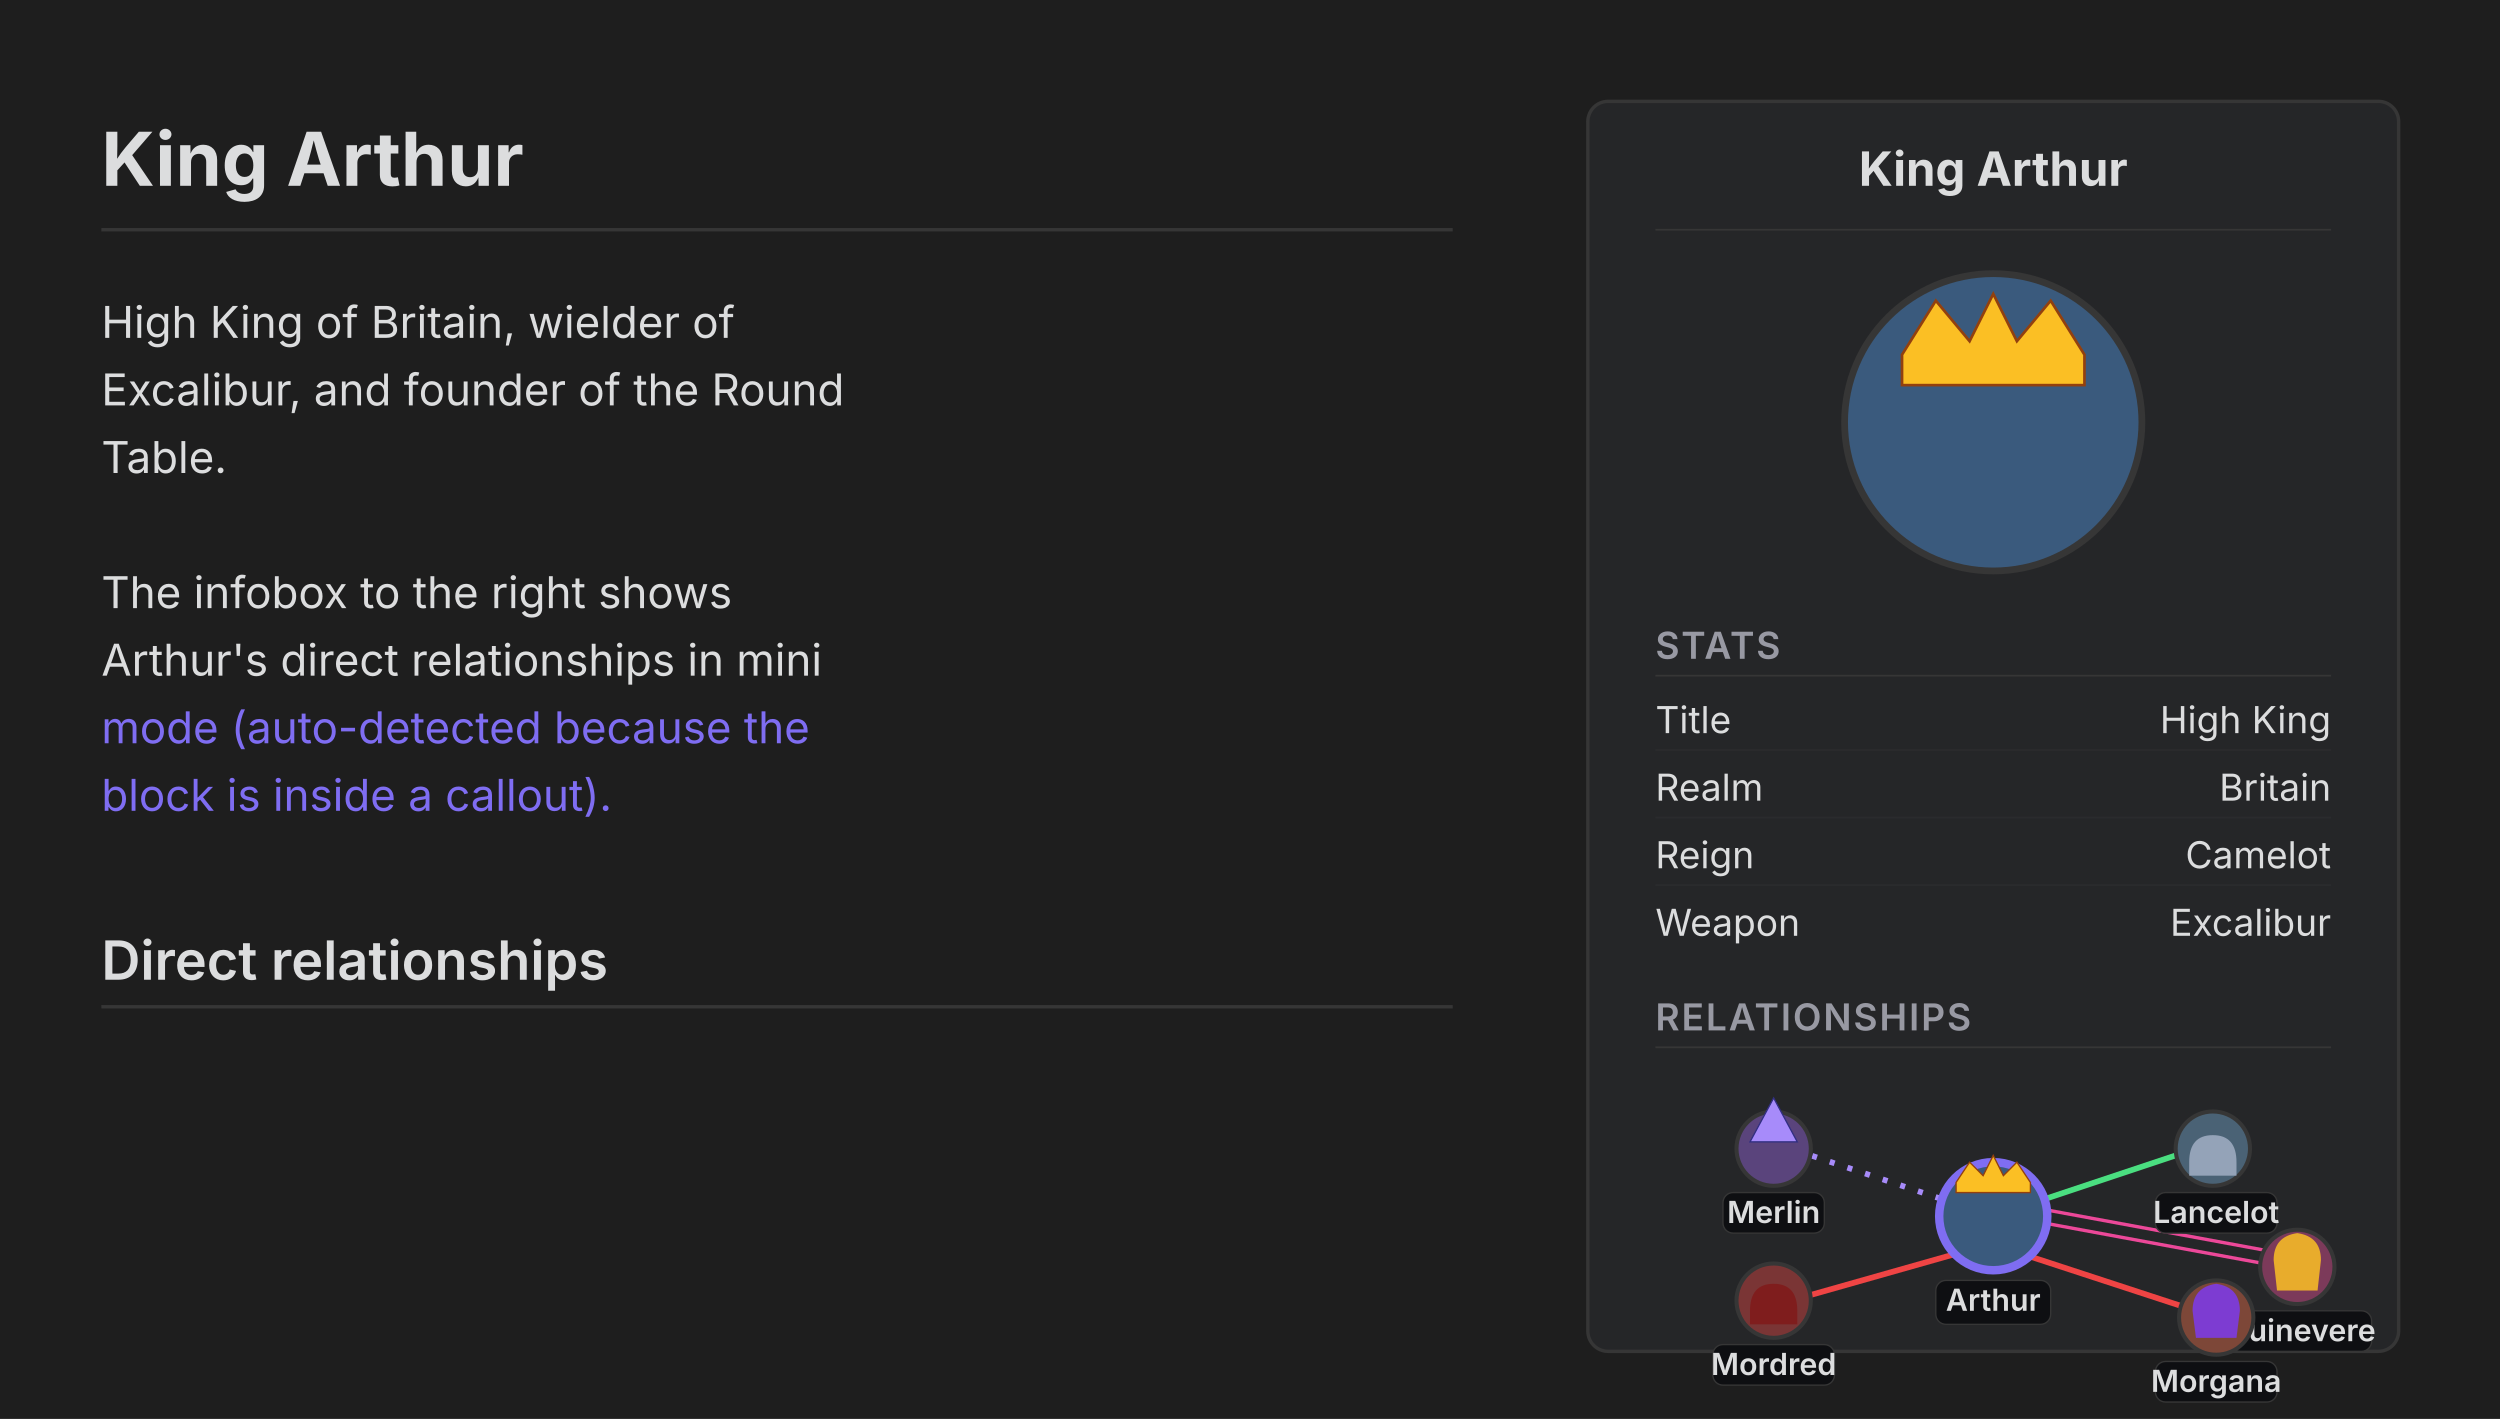
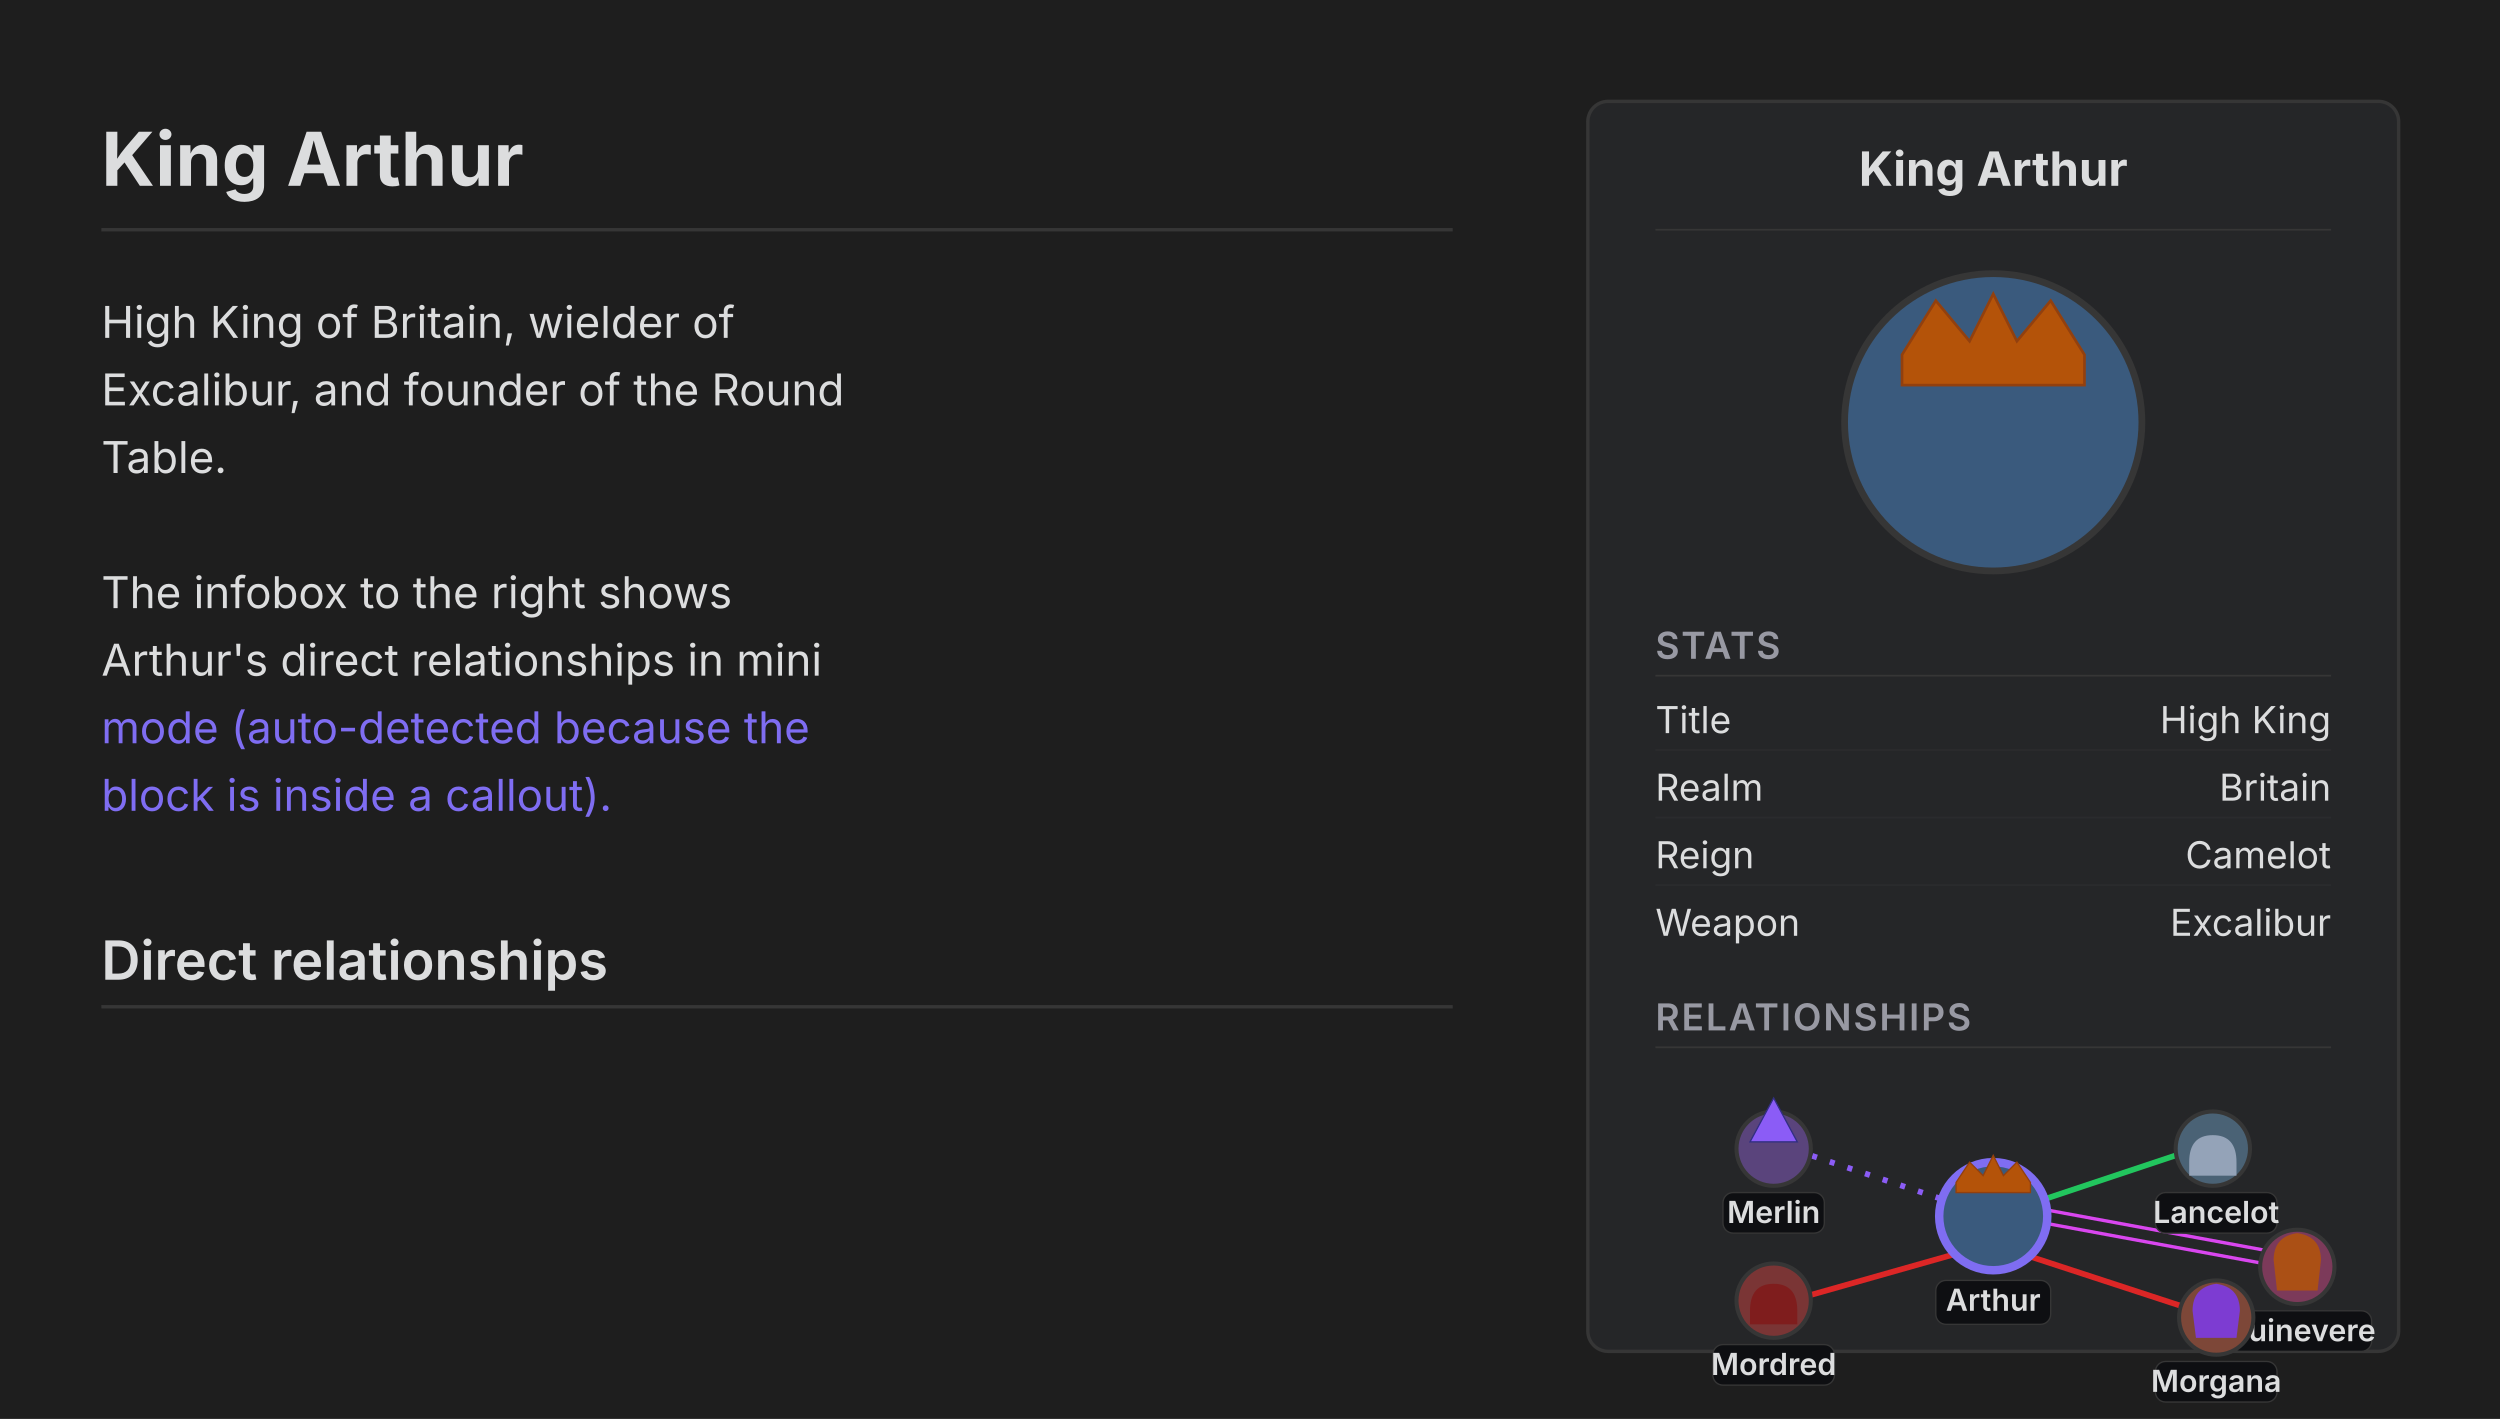
<svg xmlns="http://www.w3.org/2000/svg" viewBox="0 0 740 420" width="740" height="420" font-family="-apple-system, BlinkMacSystemFont, 'Segoe UI', sans-serif">
  <rect width="740" height="420" fill="#1e1e1e" />
  <g font-family="-apple-system, 'Segoe UI', sans-serif" fill="#dcddde">
    <text x="30" y="55" font-size="22" font-weight="700">King Arthur</text>
    <line x1="30" y1="68" x2="430" y2="68" stroke="#363636" stroke-width="1" />
    <text x="30" y="100" font-size="13">High King of Britain, wielder of</text>
    <text x="30" y="120" font-size="13">Excalibur, and founder of the Round</text>
    <text x="30" y="140" font-size="13">Table.</text>
    <text x="30" y="180" font-size="13">The infobox to the right shows</text>
    <text x="30" y="200" font-size="13">Arthur's direct relationships in mini</text>
    <text x="30" y="220" font-size="13" fill="#7f6df2">mode (auto-detected because the</text>
    <text x="30" y="240" font-size="13" fill="#7f6df2">block is inside a callout).</text>
    <text x="30" y="290" font-size="16" font-weight="600">Direct relationships</text>
    <line x1="30" y1="298" x2="430" y2="298" stroke="#363636" stroke-width="1" />
  </g>
  <g>
    <rect x="470" y="30" width="240" height="370" rx="6" fill="#252628" stroke="#363636" stroke-width="1" />
    <text x="590" y="55" text-anchor="middle" font-size="14" font-weight="700" fill="#dcddde">King Arthur</text>
    <line x1="490" y1="68" x2="690" y2="68" stroke="#363636" stroke-width="0.5" />
    <circle cx="590" cy="125" r="44" fill="#3a5a7d" stroke="#363636" stroke-width="2" />
-     <path d="M563,105 L573,89 L583,101 L590,87 L597,101 L607,89 L617,105 L617,114 L563,114 Z" fill="#fbbf24" stroke="#92400e" stroke-width="0.8" />
+     <path d="M563,105 L573,89 L583,101 L590,87 L597,101 L607,89 L617,105 L617,114 L563,114 Z" fill="#b45309" stroke="#92400e" stroke-width="0.8" />
    <text x="490" y="195" font-size="11" font-weight="600" fill="#9899a3" letter-spacing="0.05em">STATS</text>
    <line x1="490" y1="200" x2="690" y2="200" stroke="#363636" stroke-width="0.5" />
    <g font-size="11" fill="#dcddde">
      <text x="490" y="217">Title</text>
      <text x="690" y="217" text-anchor="end">High King</text>
      <line x1="490" y1="222" x2="690" y2="222" stroke="#2a2b2d" stroke-width="0.5" />
      <text x="490" y="237">Realm</text>
      <text x="690" y="237" text-anchor="end">Britain</text>
      <line x1="490" y1="242" x2="690" y2="242" stroke="#2a2b2d" stroke-width="0.5" />
      <text x="490" y="257">Reign</text>
      <text x="690" y="257" text-anchor="end">Camelot</text>
      <line x1="490" y1="262" x2="690" y2="262" stroke="#2a2b2d" stroke-width="0.5" />
      <text x="490" y="277">Weapon</text>
      <text x="690" y="277" text-anchor="end">Excalibur</text>
    </g>
    <text x="490" y="305" font-size="11" font-weight="600" fill="#9899a3" letter-spacing="0.05em">RELATIONSHIPS</text>
    <line x1="490" y1="310" x2="690" y2="310" stroke="#363636" stroke-width="0.5" />
    <g transform="translate(490, 320)">
-       <line x1="100" y1="40" x2="40" y2="20" stroke="#a78bfa" stroke-width="1.7" stroke-dasharray="1.5 4" />
-       <line x1="100" y1="40" x2="160" y2="20" stroke="#4ade80" stroke-width="1.7" />
-       <line x1="115" y1="38" x2="180" y2="50" stroke="#ec4899" stroke-width="1" />
-       <line x1="115" y1="42" x2="180" y2="54" stroke="#ec4899" stroke-width="1" />
-       <line x1="100" y1="48" x2="40" y2="65" stroke="#ef4444" stroke-width="1.7" />
-       <line x1="105" y1="50" x2="160" y2="68" stroke="#ef4444" stroke-width="1.7" />
+       <line x1="100" y1="40" x2="40" y2="20" stroke="#8b5cf6" stroke-width="1.7" stroke-dasharray="1.5 4" />
+       <line x1="100" y1="40" x2="160" y2="20" stroke="#22c55e" stroke-width="1.7" />
+       <line x1="115" y1="38" x2="180" y2="50" stroke="#d946ef" stroke-width="1" />
+       <line x1="115" y1="42" x2="180" y2="54" stroke="#d946ef" stroke-width="1" />
+       <line x1="100" y1="48" x2="40" y2="65" stroke="#dc2626" stroke-width="1.7" />
+       <line x1="105" y1="50" x2="160" y2="68" stroke="#dc2626" stroke-width="1.7" />
      <circle cx="100" cy="40" r="16" fill="#3a5a7d" stroke="#7f6df2" stroke-width="2.5" />
-       <path d="M89,30 L93,24 L97,28 L100,22 L103,28 L107,24 L111,30 L111,33 L89,33 Z" fill="#fbbf24" stroke="#92400e" stroke-width="0.4" />
+       <path d="M89,30 L93,24 L97,28 L100,22 L103,28 L107,24 L111,30 L111,33 L89,33 Z" fill="#b45309" stroke="#92400e" stroke-width="0.4" />
      <rect x="83" y="59" width="34" height="13" rx="3" fill="#0e0f12" stroke="#363636" stroke-width="0.4" />
      <text x="100" y="68" text-anchor="middle" font-size="9" font-weight="600" fill="#dcddde">Arthur</text>
      <circle cx="35" cy="20" r="11" fill="#5a447c" stroke="#363636" stroke-width="1.2" />
-       <path d="M28,18 L35,5 L42,18 Z" fill="#a78bfa" stroke="#312e81" stroke-width="0.4" />
+       <path d="M28,18 L35,5 L42,18 Z" fill="#8b5cf6" stroke="#312e81" stroke-width="0.4" />
      <rect x="20" y="33" width="30" height="12" rx="3" fill="#0e0f12" stroke="#363636" stroke-width="0.4" />
      <text x="35" y="42" text-anchor="middle" font-size="9" font-weight="600" fill="#dcddde">Merlin</text>
      <circle cx="165" cy="20" r="11" fill="#4a6275" stroke="#363636" stroke-width="1.2" />
      <path d="M158,24 Q158,16 165,16 Q172,16 172,24 L172,28 L158,28 Z" fill="#94a3b8" />
      <rect x="148" y="33" width="36" height="12" rx="3" fill="#0e0f12" stroke="#363636" stroke-width="0.4" />
      <text x="166" y="42" text-anchor="middle" font-size="9" font-weight="600" fill="#dcddde">Lancelot</text>
      <circle cx="190" cy="55" r="11" fill="#7c3a5a" stroke="#363636" stroke-width="1.2" />
-       <path d="M183,53 Q183,46 190,45 Q197,46 197,53 L196,62 L184,62 Z" fill="#fbbf24" opacity="0.85" />
+       <path d="M183,53 Q183,46 190,45 Q197,46 197,53 L196,62 L184,62 Z" fill="#b45309" opacity="0.85" />
      <rect x="170" y="68" width="42" height="12" rx="3" fill="#0e0f12" stroke="#363636" stroke-width="0.4" />
      <text x="191" y="77" text-anchor="middle" font-size="9" font-weight="600" fill="#dcddde">Guinevere</text>
      <circle cx="35" cy="65" r="11" fill="#7a3535" stroke="#363636" stroke-width="1.2" />
      <path d="M28,68 Q28,60 35,60 Q42,60 42,68 L42,72 L28,72 Z" fill="#7f1d1d" />
      <rect x="17" y="78" width="36" height="12" rx="3" fill="#0e0f12" stroke="#363636" stroke-width="0.4" />
      <text x="35" y="87" text-anchor="middle" font-size="9" font-weight="600" fill="#dcddde">Mordred</text>
      <circle cx="166" cy="70" r="11" fill="#7d4738" stroke="#363636" stroke-width="1.2" />
      <path d="M159,68 Q159,61 166,60 Q173,61 173,68 L172,76 L160,76 Z" fill="#7c3aed" opacity="0.85" />
      <rect x="148" y="83" width="36" height="12" rx="3" fill="#0e0f12" stroke="#363636" stroke-width="0.4" />
      <text x="166" y="92" text-anchor="middle" font-size="9" font-weight="600" fill="#dcddde">Morgana</text>
    </g>
  </g>
</svg>
